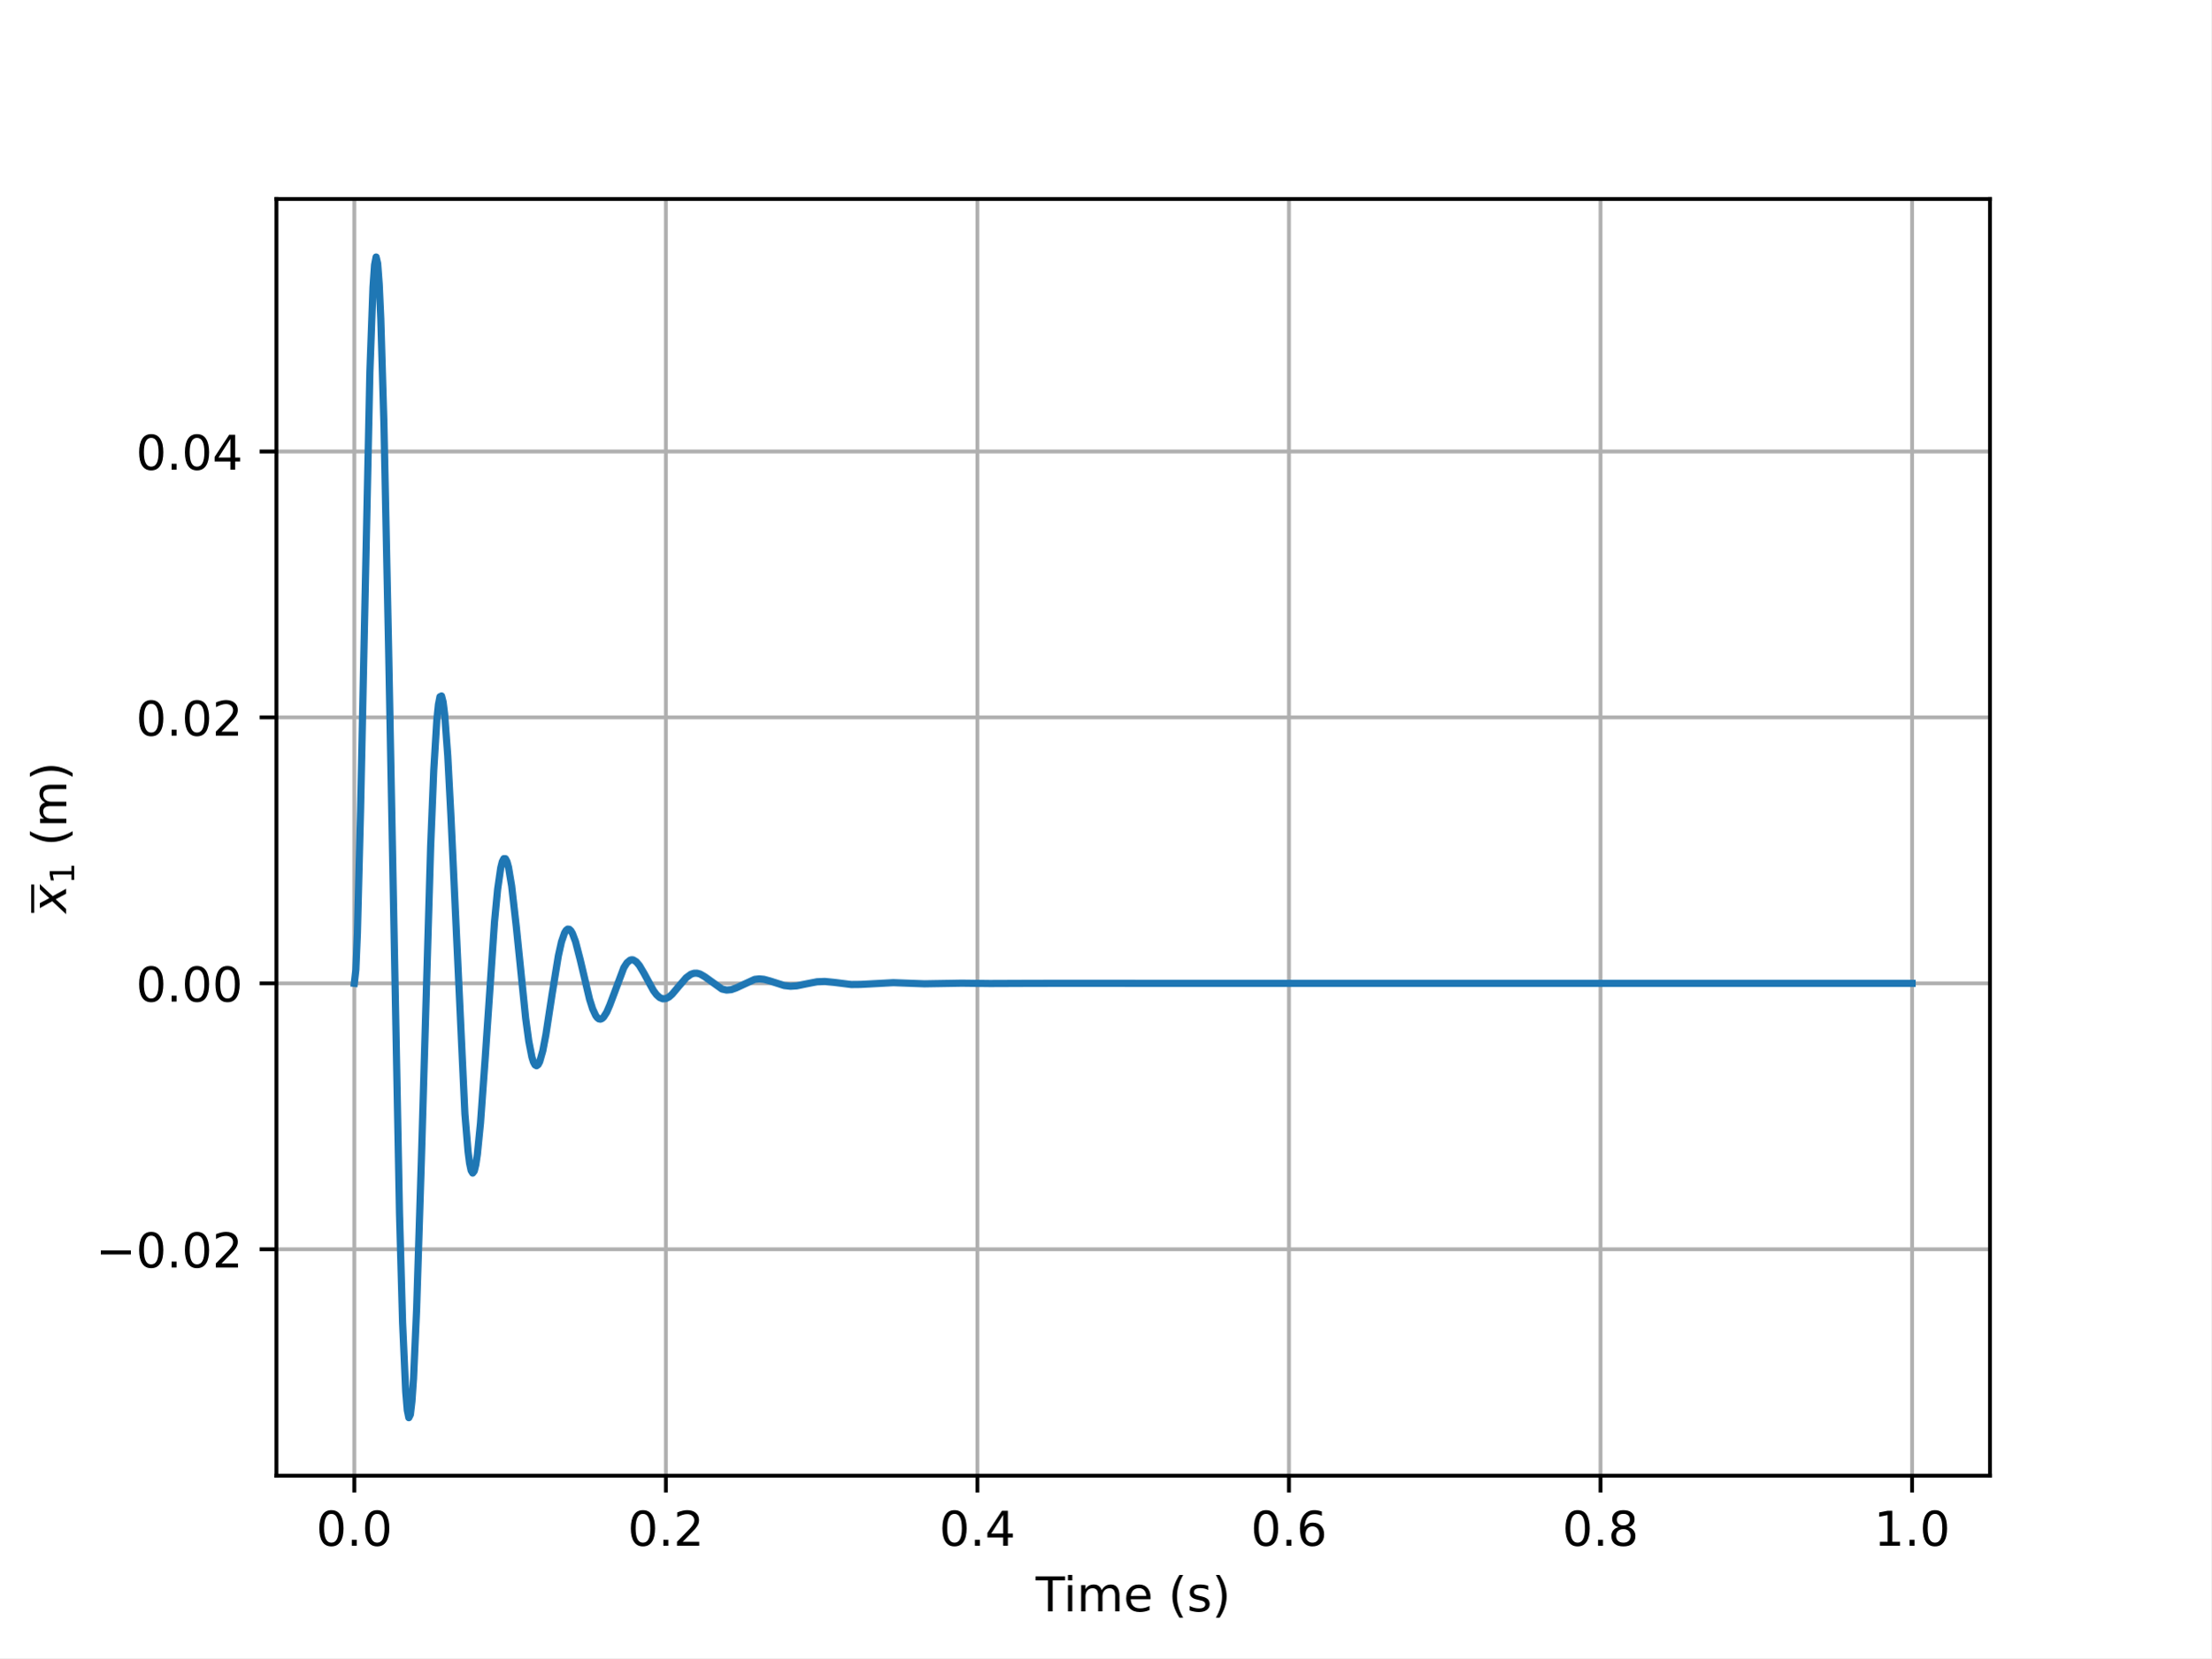
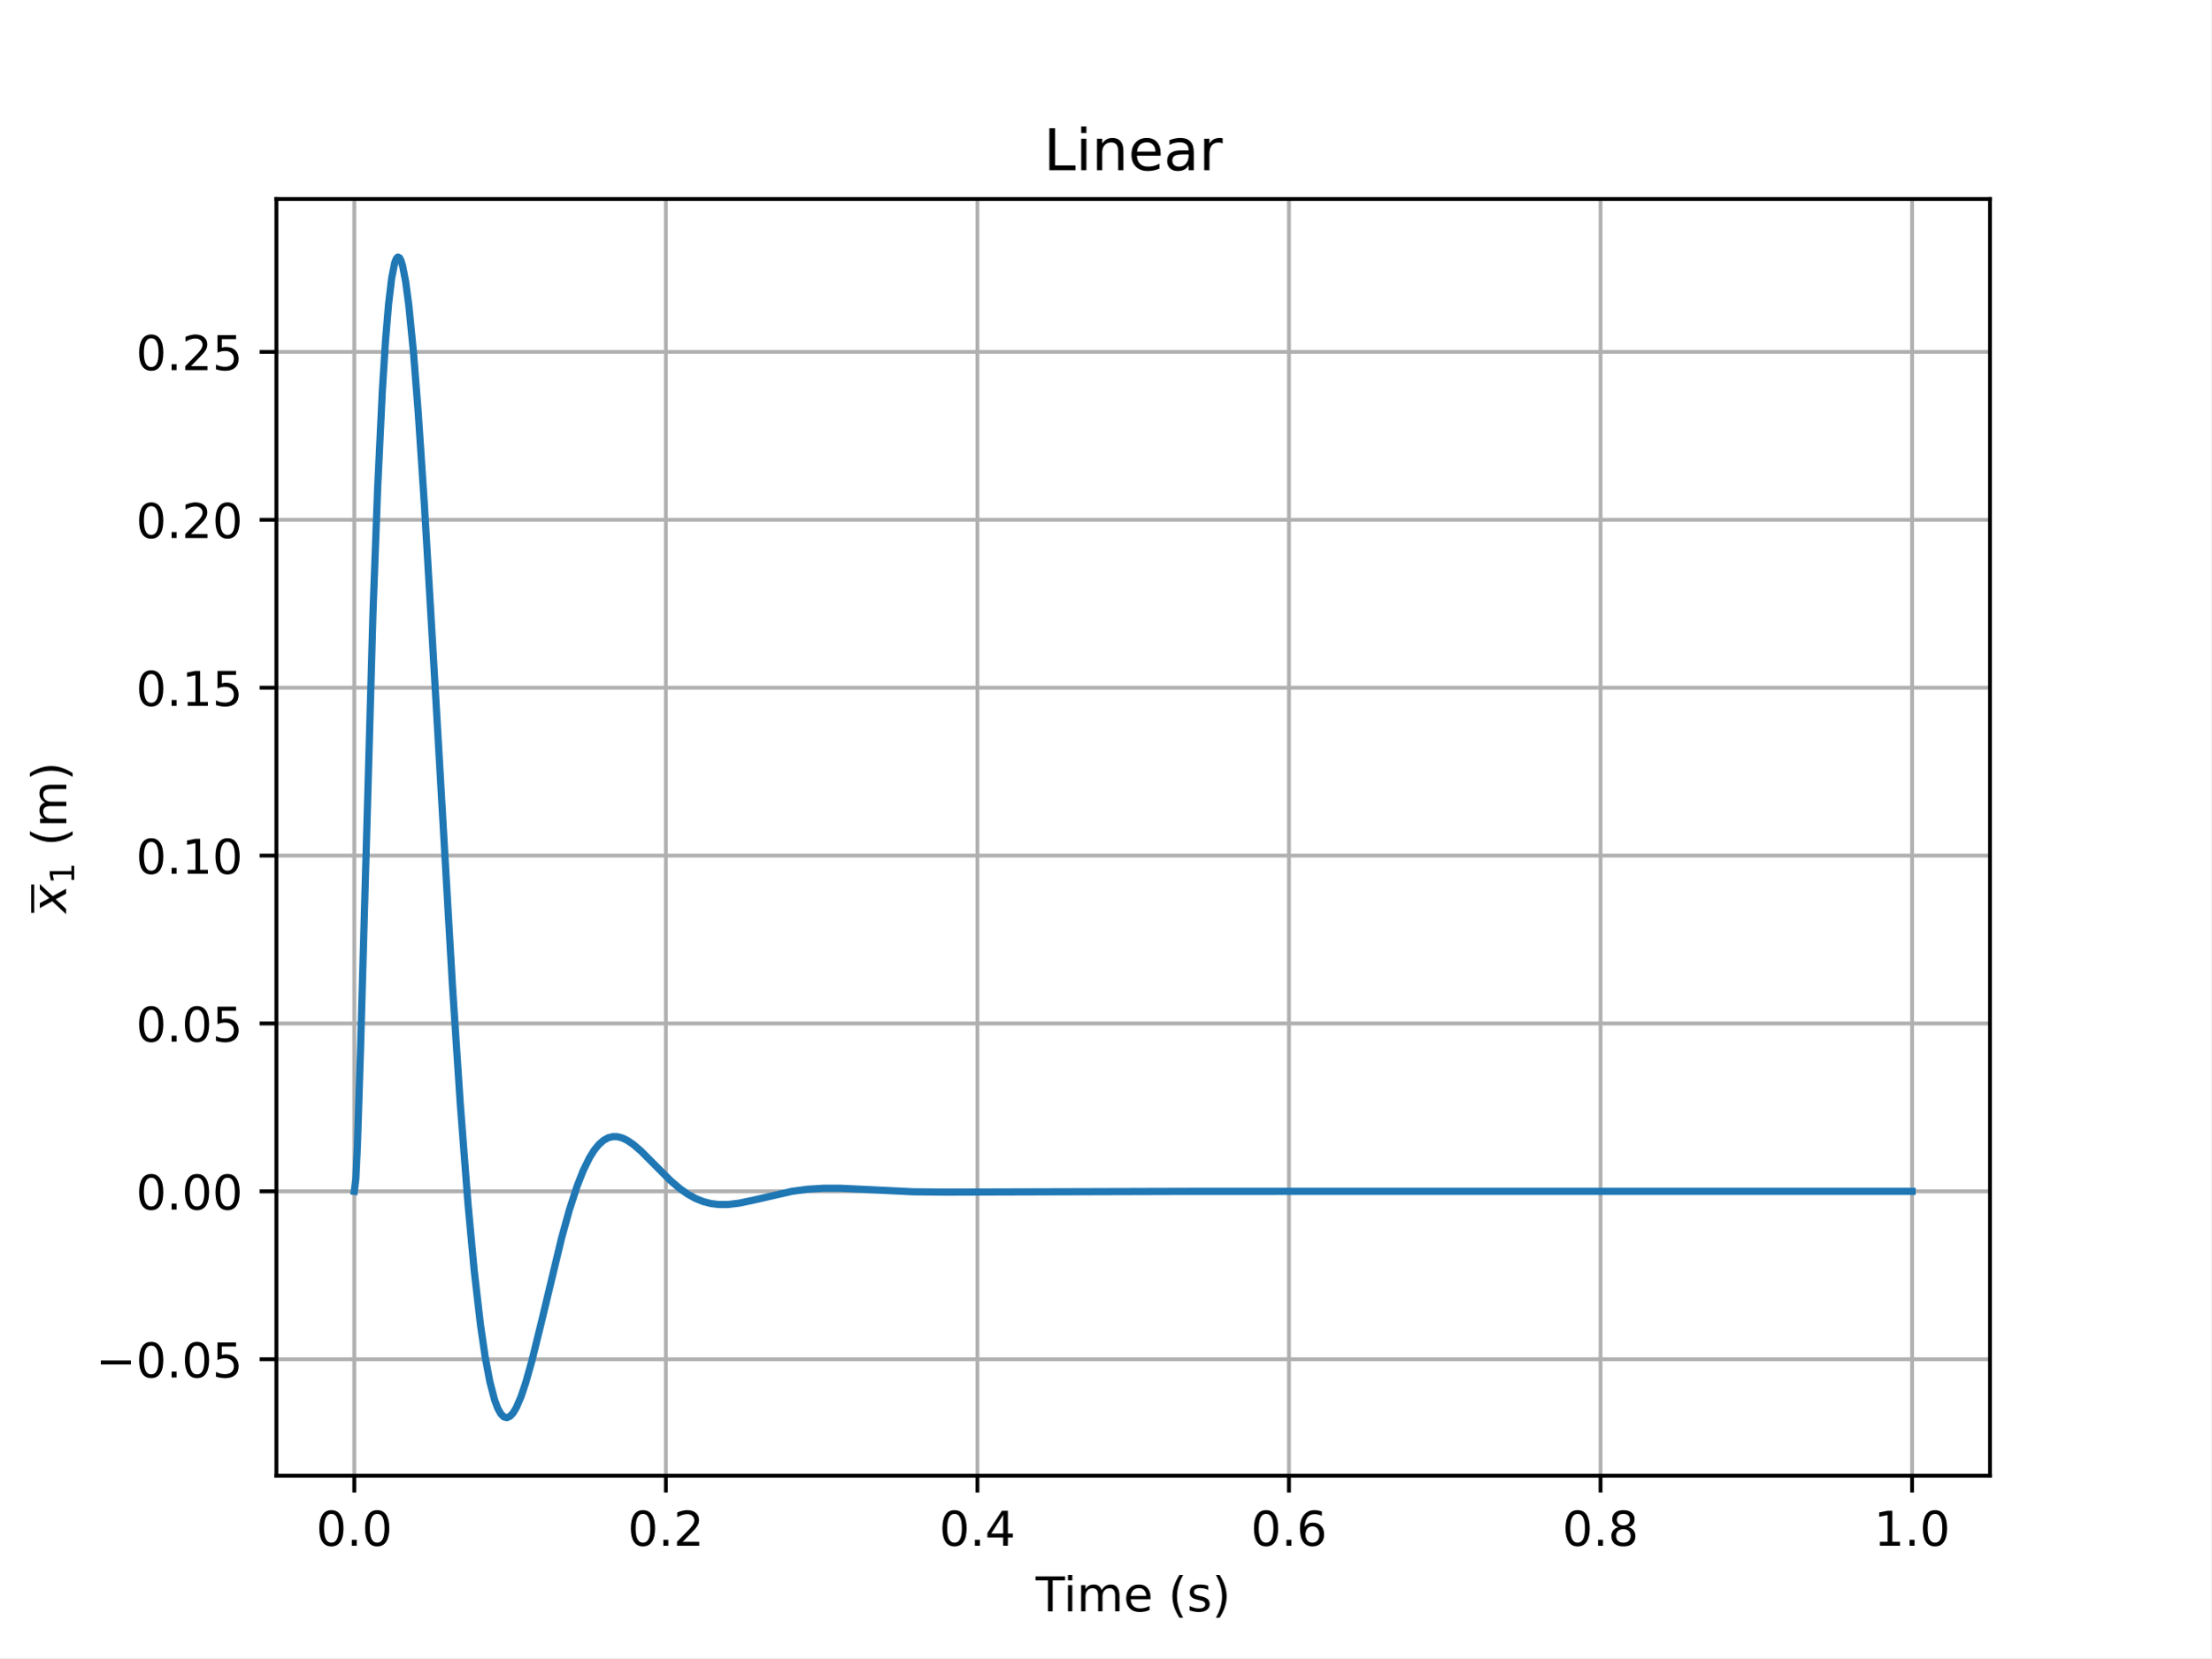
<svg xmlns="http://www.w3.org/2000/svg" xmlns:xlink="http://www.w3.org/1999/xlink" height="345.6pt" version="1.1" viewBox="0 0 460.8 345.6" width="460.8pt">
  <defs>
    <style type="text/css">*{stroke-linecap:butt;stroke-linejoin:round;}</style>
  </defs>
  <g id="figure_1">
    <g id="patch_1">
      <path d="M 0 345.6  L 460.8 345.6  L 460.8 0  L 0 0  z " style="fill:#ffffff;" />
    </g>
    <g id="axes_1">
      <g id="patch_2">
        <path d="M 57.6 307.584  L 414.72 307.584  L 414.72 41.472  L 57.6 41.472  z " style="fill:#ffffff;" />
      </g>
      <g id="matplotlib.axis_1">
        <g id="xtick_1">
          <g id="line2d_1">
-             <path clip-path="url(#pa845c8c298)" d="M 73.833 307.584  L 73.833 41.472  " style="fill:none;stroke:#b0b0b0;stroke-linecap:square;stroke-width:0.8;" />
+             <path clip-path="url(#p25ffef7c93)" d="M 73.833 307.584  L 73.833 41.472  " style="fill:none;stroke:#b0b0b0;stroke-linecap:square;stroke-width:0.8;" />
          </g>
          <g id="line2d_2">
            <defs>
-               <path d="M 0 0  L 0 3.5  " id="m9d2a5c115a" style="stroke:#000000;stroke-width:0.8;" />
+               <path d="M 0 0  L 0 3.5  " id="mcb59f3614e" style="stroke:#000000;stroke-width:0.8;" />
            </defs>
            <g>
-               <use style="stroke:#000000;stroke-width:0.8;" x="73.833" xlink:href="#m9d2a5c115a" y="307.584" />
+               <use style="stroke:#000000;stroke-width:0.8;" x="73.833" xlink:href="#mcb59f3614e" y="307.584" />
            </g>
          </g>
          <g id="text_1">
            <g transform="translate(65.88116 322.1824)scale(0.1 -0.1)">
              <defs>
                <path d="M 31.781 66.406  Q 24.172 66.406 20.328 58.906  Q 16.5 51.422 16.5 36.375  Q 16.5 21.391 20.328 13.891  Q 24.172 6.391 31.781 6.391  Q 39.453 6.391 43.281 13.891  Q 47.125 21.391 47.125 36.375  Q 47.125 51.422 43.281 58.906  Q 39.453 66.406 31.781 66.406  z M 31.781 74.219  Q 44.047 74.219 50.516 64.516  Q 56.984 54.828 56.984 36.375  Q 56.984 17.969 50.516 8.266  Q 44.047 -1.422 31.781 -1.422  Q 19.531 -1.422 13.062 8.266  Q 6.594 17.969 6.594 36.375  Q 6.594 54.828 13.062 64.516  Q 19.531 74.219 31.781 74.219  z " id="DejaVuSans-48" />
                <path d="M 10.688 12.406  L 21 12.406  L 21 0  L 10.688 0  z " id="DejaVuSans-46" />
              </defs>
              <use xlink:href="#DejaVuSans-48" />
              <use x="63.623" xlink:href="#DejaVuSans-46" />
              <use x="95.41" xlink:href="#DejaVuSans-48" />
            </g>
          </g>
        </g>
        <g id="xtick_2">
          <g id="line2d_3">
-             <path clip-path="url(#pa845c8c298)" d="M 138.764 307.584  L 138.764 41.472  " style="fill:none;stroke:#b0b0b0;stroke-linecap:square;stroke-width:0.8;" />
+             <path clip-path="url(#p25ffef7c93)" d="M 138.764 307.584  L 138.764 41.472  " style="fill:none;stroke:#b0b0b0;stroke-linecap:square;stroke-width:0.8;" />
          </g>
          <g id="line2d_4">
            <g>
-               <use style="stroke:#000000;stroke-width:0.8;" x="138.764" xlink:href="#m9d2a5c115a" y="307.584" />
+               <use style="stroke:#000000;stroke-width:0.8;" x="138.764" xlink:href="#mcb59f3614e" y="307.584" />
            </g>
          </g>
          <g id="text_2">
            <g transform="translate(130.8121 322.1824)scale(0.1 -0.1)">
              <defs>
                <path d="M 19.188 8.297  L 53.609 8.297  L 53.609 0  L 7.328 0  L 7.328 8.297  Q 12.938 14.109 22.625 23.891  Q 32.328 33.688 34.812 36.531  Q 39.547 41.844 41.422 45.531  Q 43.312 49.219 43.312 52.781  Q 43.312 58.594 39.234 62.25  Q 35.156 65.922 28.609 65.922  Q 23.969 65.922 18.812 64.312  Q 13.672 62.703 7.812 59.422  L 7.812 69.391  Q 13.766 71.781 18.938 73  Q 24.125 74.219 28.422 74.219  Q 39.75 74.219 46.484 68.547  Q 53.219 62.891 53.219 53.422  Q 53.219 48.922 51.531 44.891  Q 49.859 40.875 45.406 35.406  Q 44.188 33.984 37.641 27.219  Q 31.109 20.453 19.188 8.297  z " id="DejaVuSans-50" />
              </defs>
              <use xlink:href="#DejaVuSans-48" />
              <use x="63.623" xlink:href="#DejaVuSans-46" />
              <use x="95.41" xlink:href="#DejaVuSans-50" />
            </g>
          </g>
        </g>
        <g id="xtick_3">
          <g id="line2d_5">
-             <path clip-path="url(#pa845c8c298)" d="M 203.695 307.584  L 203.695 41.472  " style="fill:none;stroke:#b0b0b0;stroke-linecap:square;stroke-width:0.8;" />
+             <path clip-path="url(#p25ffef7c93)" d="M 203.695 307.584  L 203.695 41.472  " style="fill:none;stroke:#b0b0b0;stroke-linecap:square;stroke-width:0.8;" />
          </g>
          <g id="line2d_6">
            <g>
-               <use style="stroke:#000000;stroke-width:0.8;" x="203.695" xlink:href="#m9d2a5c115a" y="307.584" />
+               <use style="stroke:#000000;stroke-width:0.8;" x="203.695" xlink:href="#mcb59f3614e" y="307.584" />
            </g>
          </g>
          <g id="text_3">
            <g transform="translate(195.743 322.1824)scale(0.1 -0.1)">
              <defs>
                <path d="M 37.797 64.312  L 12.891 25.391  L 37.797 25.391  z M 35.203 72.906  L 47.609 72.906  L 47.609 25.391  L 58.016 25.391  L 58.016 17.188  L 47.609 17.188  L 47.609 0  L 37.797 0  L 37.797 17.188  L 4.891 17.188  L 4.891 26.703  z " id="DejaVuSans-52" />
              </defs>
              <use xlink:href="#DejaVuSans-48" />
              <use x="63.623" xlink:href="#DejaVuSans-46" />
              <use x="95.41" xlink:href="#DejaVuSans-52" />
            </g>
          </g>
        </g>
        <g id="xtick_4">
          <g id="line2d_7">
-             <path clip-path="url(#pa845c8c298)" d="M 268.625 307.584  L 268.625 41.472  " style="fill:none;stroke:#b0b0b0;stroke-linecap:square;stroke-width:0.8;" />
+             <path clip-path="url(#p25ffef7c93)" d="M 268.625 307.584  L 268.625 41.472  " style="fill:none;stroke:#b0b0b0;stroke-linecap:square;stroke-width:0.8;" />
          </g>
          <g id="line2d_8">
            <g>
-               <use style="stroke:#000000;stroke-width:0.8;" x="268.625" xlink:href="#m9d2a5c115a" y="307.584" />
+               <use style="stroke:#000000;stroke-width:0.8;" x="268.625" xlink:href="#mcb59f3614e" y="307.584" />
            </g>
          </g>
          <g id="text_4">
            <g transform="translate(260.6739 322.1824)scale(0.1 -0.1)">
              <defs>
                <path d="M 33.016 40.375  Q 26.375 40.375 22.484 35.828  Q 18.609 31.297 18.609 23.391  Q 18.609 15.531 22.484 10.953  Q 26.375 6.391 33.016 6.391  Q 39.656 6.391 43.531 10.953  Q 47.406 15.531 47.406 23.391  Q 47.406 31.297 43.531 35.828  Q 39.656 40.375 33.016 40.375  z M 52.594 71.297  L 52.594 62.312  Q 48.875 64.062 45.094 64.984  Q 41.312 65.922 37.594 65.922  Q 27.828 65.922 22.672 59.328  Q 17.531 52.734 16.797 39.406  Q 19.672 43.656 24.016 45.922  Q 28.375 48.188 33.594 48.188  Q 44.578 48.188 50.953 41.516  Q 57.328 34.859 57.328 23.391  Q 57.328 12.156 50.688 5.359  Q 44.047 -1.422 33.016 -1.422  Q 20.359 -1.422 13.672 8.266  Q 6.984 17.969 6.984 36.375  Q 6.984 53.656 15.188 63.938  Q 23.391 74.219 37.203 74.219  Q 40.922 74.219 44.703 73.484  Q 48.484 72.75 52.594 71.297  z " id="DejaVuSans-54" />
              </defs>
              <use xlink:href="#DejaVuSans-48" />
              <use x="63.623" xlink:href="#DejaVuSans-46" />
              <use x="95.41" xlink:href="#DejaVuSans-54" />
            </g>
          </g>
        </g>
        <g id="xtick_5">
          <g id="line2d_9">
-             <path clip-path="url(#pa845c8c298)" d="M 333.556 307.584  L 333.556 41.472  " style="fill:none;stroke:#b0b0b0;stroke-linecap:square;stroke-width:0.8;" />
+             <path clip-path="url(#p25ffef7c93)" d="M 333.556 307.584  L 333.556 41.472  " style="fill:none;stroke:#b0b0b0;stroke-linecap:square;stroke-width:0.8;" />
          </g>
          <g id="line2d_10">
            <g>
-               <use style="stroke:#000000;stroke-width:0.8;" x="333.556" xlink:href="#m9d2a5c115a" y="307.584" />
+               <use style="stroke:#000000;stroke-width:0.8;" x="333.556" xlink:href="#mcb59f3614e" y="307.584" />
            </g>
          </g>
          <g id="text_5">
            <g transform="translate(325.6048 322.1824)scale(0.1 -0.1)">
              <defs>
                <path d="M 31.781 34.625  Q 24.75 34.625 20.719 30.859  Q 16.703 27.094 16.703 20.516  Q 16.703 13.922 20.719 10.156  Q 24.75 6.391 31.781 6.391  Q 38.812 6.391 42.859 10.172  Q 46.922 13.969 46.922 20.516  Q 46.922 27.094 42.891 30.859  Q 38.875 34.625 31.781 34.625  z M 21.922 38.812  Q 15.578 40.375 12.031 44.719  Q 8.5 49.078 8.5 55.328  Q 8.5 64.062 14.719 69.141  Q 20.953 74.219 31.781 74.219  Q 42.672 74.219 48.875 69.141  Q 55.078 64.062 55.078 55.328  Q 55.078 49.078 51.531 44.719  Q 48 40.375 41.703 38.812  Q 48.828 37.156 52.797 32.312  Q 56.781 27.484 56.781 20.516  Q 56.781 9.906 50.312 4.234  Q 43.844 -1.422 31.781 -1.422  Q 19.734 -1.422 13.25 4.234  Q 6.781 9.906 6.781 20.516  Q 6.781 27.484 10.781 32.312  Q 14.797 37.156 21.922 38.812  z M 18.312 54.391  Q 18.312 48.734 21.844 45.562  Q 25.391 42.391 31.781 42.391  Q 38.141 42.391 41.719 45.562  Q 45.312 48.734 45.312 54.391  Q 45.312 60.062 41.719 63.234  Q 38.141 66.406 31.781 66.406  Q 25.391 66.406 21.844 63.234  Q 18.312 60.062 18.312 54.391  z " id="DejaVuSans-56" />
              </defs>
              <use xlink:href="#DejaVuSans-48" />
              <use x="63.623" xlink:href="#DejaVuSans-46" />
              <use x="95.41" xlink:href="#DejaVuSans-56" />
            </g>
          </g>
        </g>
        <g id="xtick_6">
          <g id="line2d_11">
-             <path clip-path="url(#pa845c8c298)" d="M 398.487 307.584  L 398.487 41.472  " style="fill:none;stroke:#b0b0b0;stroke-linecap:square;stroke-width:0.8;" />
+             <path clip-path="url(#p25ffef7c93)" d="M 398.487 307.584  L 398.487 41.472  " style="fill:none;stroke:#b0b0b0;stroke-linecap:square;stroke-width:0.8;" />
          </g>
          <g id="line2d_12">
            <g>
-               <use style="stroke:#000000;stroke-width:0.8;" x="398.487" xlink:href="#m9d2a5c115a" y="307.584" />
+               <use style="stroke:#000000;stroke-width:0.8;" x="398.487" xlink:href="#mcb59f3614e" y="307.584" />
            </g>
          </g>
          <g id="text_6">
            <g transform="translate(390.5357 322.1824)scale(0.1 -0.1)">
              <defs>
                <path d="M 12.406 8.297  L 28.516 8.297  L 28.516 63.922  L 10.984 60.406  L 10.984 69.391  L 28.422 72.906  L 38.281 72.906  L 38.281 8.297  L 54.391 8.297  L 54.391 0  L 12.406 0  z " id="DejaVuSans-49" />
              </defs>
              <use xlink:href="#DejaVuSans-49" />
              <use x="63.623" xlink:href="#DejaVuSans-46" />
              <use x="95.41" xlink:href="#DejaVuSans-48" />
            </g>
          </g>
        </g>
        <g id="text_7">
          <g transform="translate(215.8311 335.8606)scale(0.1 -0.1)">
            <defs>
              <path d="M -0.297 72.906  L 61.375 72.906  L 61.375 64.594  L 35.5 64.594  L 35.5 0  L 25.594 0  L 25.594 64.594  L -0.297 64.594  z " id="DejaVuSans-84" />
              <path d="M 9.422 54.688  L 18.406 54.688  L 18.406 0  L 9.422 0  z M 9.422 75.984  L 18.406 75.984  L 18.406 64.594  L 9.422 64.594  z " id="DejaVuSans-105" />
              <path d="M 52 44.188  Q 55.375 50.25 60.062 53.125  Q 64.75 56 71.094 56  Q 79.641 56 84.281 50.016  Q 88.922 44.047 88.922 33.016  L 88.922 0  L 79.891 0  L 79.891 32.719  Q 79.891 40.578 77.094 44.375  Q 74.312 48.188 68.609 48.188  Q 61.625 48.188 57.562 43.547  Q 53.516 38.922 53.516 30.906  L 53.516 0  L 44.484 0  L 44.484 32.719  Q 44.484 40.625 41.703 44.406  Q 38.922 48.188 33.109 48.188  Q 26.219 48.188 22.156 43.531  Q 18.109 38.875 18.109 30.906  L 18.109 0  L 9.078 0  L 9.078 54.688  L 18.109 54.688  L 18.109 46.188  Q 21.188 51.219 25.484 53.609  Q 29.781 56 35.688 56  Q 41.656 56 45.828 52.969  Q 50 49.953 52 44.188  z " id="DejaVuSans-109" />
              <path d="M 56.203 29.594  L 56.203 25.203  L 14.891 25.203  Q 15.484 15.922 20.484 11.062  Q 25.484 6.203 34.422 6.203  Q 39.594 6.203 44.453 7.469  Q 49.312 8.734 54.109 11.281  L 54.109 2.781  Q 49.266 0.734 44.188 -0.344  Q 39.109 -1.422 33.891 -1.422  Q 20.797 -1.422 13.156 6.188  Q 5.516 13.812 5.516 26.812  Q 5.516 40.234 12.766 48.109  Q 20.016 56 32.328 56  Q 43.359 56 49.781 48.891  Q 56.203 41.797 56.203 29.594  z M 47.219 32.234  Q 47.125 39.594 43.094 43.984  Q 39.062 48.391 32.422 48.391  Q 24.906 48.391 20.391 44.141  Q 15.875 39.891 15.188 32.172  z " id="DejaVuSans-101" />
              <path id="DejaVuSans-32" />
              <path d="M 31 75.875  Q 24.469 64.656 21.281 53.656  Q 18.109 42.672 18.109 31.391  Q 18.109 20.125 21.312 9.062  Q 24.516 -2 31 -13.188  L 23.188 -13.188  Q 15.875 -1.703 12.234 9.375  Q 8.594 20.453 8.594 31.391  Q 8.594 42.281 12.203 53.312  Q 15.828 64.359 23.188 75.875  z " id="DejaVuSans-40" />
              <path d="M 44.281 53.078  L 44.281 44.578  Q 40.484 46.531 36.375 47.5  Q 32.281 48.484 27.875 48.484  Q 21.188 48.484 17.844 46.438  Q 14.5 44.391 14.5 40.281  Q 14.5 37.156 16.891 35.375  Q 19.281 33.594 26.516 31.984  L 29.594 31.297  Q 39.156 29.25 43.188 25.516  Q 47.219 21.781 47.219 15.094  Q 47.219 7.469 41.188 3.016  Q 35.156 -1.422 24.609 -1.422  Q 20.219 -1.422 15.453 -0.562  Q 10.688 0.297 5.422 2  L 5.422 11.281  Q 10.406 8.688 15.234 7.391  Q 20.062 6.109 24.812 6.109  Q 31.156 6.109 34.562 8.281  Q 37.984 10.453 37.984 14.406  Q 37.984 18.062 35.516 20.016  Q 33.062 21.969 24.703 23.781  L 21.578 24.516  Q 13.234 26.266 9.516 29.906  Q 5.812 33.547 5.812 39.891  Q 5.812 47.609 11.281 51.797  Q 16.75 56 26.812 56  Q 31.781 56 36.172 55.266  Q 40.578 54.547 44.281 53.078  z " id="DejaVuSans-115" />
              <path d="M 8.016 75.875  L 15.828 75.875  Q 23.141 64.359 26.781 53.312  Q 30.422 42.281 30.422 31.391  Q 30.422 20.453 26.781 9.375  Q 23.141 -1.703 15.828 -13.188  L 8.016 -13.188  Q 14.5 -2 17.703 9.062  Q 20.906 20.125 20.906 31.391  Q 20.906 42.672 17.703 53.656  Q 14.5 64.656 8.016 75.875  z " id="DejaVuSans-41" />
            </defs>
            <use xlink:href="#DejaVuSans-84" />
            <use x="57.959" xlink:href="#DejaVuSans-105" />
            <use x="85.742" xlink:href="#DejaVuSans-109" />
            <use x="183.154" xlink:href="#DejaVuSans-101" />
            <use x="244.678" xlink:href="#DejaVuSans-32" />
            <use x="276.465" xlink:href="#DejaVuSans-40" />
            <use x="315.479" xlink:href="#DejaVuSans-115" />
            <use x="367.578" xlink:href="#DejaVuSans-41" />
          </g>
        </g>
      </g>
      <g id="matplotlib.axis_2">
        <g id="ytick_1">
          <g id="line2d_13">
-             <path clip-path="url(#pa845c8c298)" d="M 57.6 260.39  L 414.72 260.39  " style="fill:none;stroke:#b0b0b0;stroke-linecap:square;stroke-width:0.8;" />
+             <path clip-path="url(#p25ffef7c93)" d="M 57.6 283.311  L 414.72 283.311  " style="fill:none;stroke:#b0b0b0;stroke-linecap:square;stroke-width:0.8;" />
          </g>
          <g id="line2d_14">
            <defs>
-               <path d="M 0 0  L -3.5 0  " id="mb125f8e285" style="stroke:#000000;stroke-width:0.8;" />
+               <path d="M 0 0  L -3.5 0  " id="mc0976d8349" style="stroke:#000000;stroke-width:0.8;" />
            </defs>
            <g>
-               <use style="stroke:#000000;stroke-width:0.8;" x="57.6" xlink:href="#mb125f8e285" y="260.39" />
+               <use style="stroke:#000000;stroke-width:0.8;" x="57.6" xlink:href="#mc0976d8349" y="283.311" />
            </g>
          </g>
          <g id="text_8">
-             <g transform="translate(19.95469 264.1889)scale(0.1 -0.1)">
+             <g transform="translate(19.95469 287.1102)scale(0.1 -0.1)">
              <defs>
                <path d="M 10.594 35.5  L 73.188 35.5  L 73.188 27.203  L 10.594 27.203  z " id="DejaVuSans-8722" />
+                 <path d="M 10.797 72.906  L 49.516 72.906  L 49.516 64.594  L 19.828 64.594  L 19.828 46.734  Q 21.969 47.469 24.109 47.828  Q 26.266 48.188 28.422 48.188  Q 40.625 48.188 47.75 41.5  Q 54.891 34.812 54.891 23.391  Q 54.891 11.625 47.562 5.094  Q 40.234 -1.422 26.906 -1.422  Q 22.312 -1.422 17.547 -0.641  Q 12.797 0.141 7.719 1.703  L 7.719 11.625  Q 12.109 9.234 16.797 8.062  Q 21.484 6.891 26.703 6.891  Q 35.156 6.891 40.078 11.328  Q 45.016 15.766 45.016 23.391  Q 45.016 31 40.078 35.438  Q 35.156 39.891 26.703 39.891  Q 22.75 39.891 18.812 39.016  Q 14.891 38.141 10.797 36.281  z " id="DejaVuSans-53" />
              </defs>
              <use xlink:href="#DejaVuSans-8722" />
              <use x="83.789" xlink:href="#DejaVuSans-48" />
              <use x="147.412" xlink:href="#DejaVuSans-46" />
              <use x="179.199" xlink:href="#DejaVuSans-48" />
-               <use x="242.822" xlink:href="#DejaVuSans-50" />
+               <use x="242.822" xlink:href="#DejaVuSans-53" />
            </g>
          </g>
        </g>
        <g id="ytick_2">
          <g id="line2d_15">
-             <path clip-path="url(#pa845c8c298)" d="M 57.6 204.96  L 414.72 204.96  " style="fill:none;stroke:#b0b0b0;stroke-linecap:square;stroke-width:0.8;" />
+             <path clip-path="url(#p25ffef7c93)" d="M 57.6 248.316  L 414.72 248.316  " style="fill:none;stroke:#b0b0b0;stroke-linecap:square;stroke-width:0.8;" />
          </g>
          <g id="line2d_16">
            <g>
-               <use style="stroke:#000000;stroke-width:0.8;" x="57.6" xlink:href="#mb125f8e285" y="204.96" />
+               <use style="stroke:#000000;stroke-width:0.8;" x="57.6" xlink:href="#mc0976d8349" y="248.316" />
            </g>
          </g>
          <g id="text_9">
-             <g transform="translate(28.33438 208.7596)scale(0.1 -0.1)">
+             <g transform="translate(28.33438 252.1151)scale(0.1 -0.1)">
              <use xlink:href="#DejaVuSans-48" />
              <use x="63.623" xlink:href="#DejaVuSans-46" />
              <use x="95.41" xlink:href="#DejaVuSans-48" />
              <use x="159.033" xlink:href="#DejaVuSans-48" />
            </g>
          </g>
        </g>
        <g id="ytick_3">
          <g id="line2d_17">
-             <path clip-path="url(#pa845c8c298)" d="M 57.6 149.531  L 414.72 149.531  " style="fill:none;stroke:#b0b0b0;stroke-linecap:square;stroke-width:0.8;" />
+             <path clip-path="url(#p25ffef7c93)" d="M 57.6 213.321  L 414.72 213.321  " style="fill:none;stroke:#b0b0b0;stroke-linecap:square;stroke-width:0.8;" />
          </g>
          <g id="line2d_18">
            <g>
-               <use style="stroke:#000000;stroke-width:0.8;" x="57.6" xlink:href="#mb125f8e285" y="149.531" />
+               <use style="stroke:#000000;stroke-width:0.8;" x="57.6" xlink:href="#mc0976d8349" y="213.321" />
            </g>
          </g>
          <g id="text_10">
-             <g transform="translate(28.33438 153.3304)scale(0.1 -0.1)">
+             <g transform="translate(28.33438 217.12)scale(0.1 -0.1)">
              <use xlink:href="#DejaVuSans-48" />
              <use x="63.623" xlink:href="#DejaVuSans-46" />
              <use x="95.41" xlink:href="#DejaVuSans-48" />
-               <use x="159.033" xlink:href="#DejaVuSans-50" />
+               <use x="159.033" xlink:href="#DejaVuSans-53" />
            </g>
          </g>
        </g>
        <g id="ytick_4">
          <g id="line2d_19">
-             <path clip-path="url(#pa845c8c298)" d="M 57.6 94.102  L 414.72 94.102  " style="fill:none;stroke:#b0b0b0;stroke-linecap:square;stroke-width:0.8;" />
+             <path clip-path="url(#p25ffef7c93)" d="M 57.6 178.326  L 414.72 178.326  " style="fill:none;stroke:#b0b0b0;stroke-linecap:square;stroke-width:0.8;" />
          </g>
          <g id="line2d_20">
            <g>
-               <use style="stroke:#000000;stroke-width:0.8;" x="57.6" xlink:href="#mb125f8e285" y="94.102" />
+               <use style="stroke:#000000;stroke-width:0.8;" x="57.6" xlink:href="#mc0976d8349" y="178.326" />
            </g>
          </g>
          <g id="text_11">
-             <g transform="translate(28.33438 97.90113)scale(0.1 -0.1)">
-               <use xlink:href="#DejaVuSans-48" />
-               <use x="63.623" xlink:href="#DejaVuSans-46" />
-               <use x="95.41" xlink:href="#DejaVuSans-48" />
-               <use x="159.033" xlink:href="#DejaVuSans-52" />
-             </g>
-           </g>
-         </g>
-         <g id="text_12">
+             <g transform="translate(28.33438 182.1249)scale(0.1 -0.1)">
+               <use xlink:href="#DejaVuSans-48" />
+               <use x="63.623" xlink:href="#DejaVuSans-46" />
+               <use x="95.41" xlink:href="#DejaVuSans-49" />
+               <use x="159.033" xlink:href="#DejaVuSans-48" />
+             </g>
+           </g>
+         </g>
+         <g id="ytick_5">
+           <g id="line2d_21">
+             <path clip-path="url(#p25ffef7c93)" d="M 57.6 143.331  L 414.72 143.331  " style="fill:none;stroke:#b0b0b0;stroke-linecap:square;stroke-width:0.8;" />
+           </g>
+           <g id="line2d_22">
+             <g>
+               <use style="stroke:#000000;stroke-width:0.8;" x="57.6" xlink:href="#mc0976d8349" y="143.331" />
+             </g>
+           </g>
+           <g id="text_12">
+             <g transform="translate(28.33438 147.1298)scale(0.1 -0.1)">
+               <use xlink:href="#DejaVuSans-48" />
+               <use x="63.623" xlink:href="#DejaVuSans-46" />
+               <use x="95.41" xlink:href="#DejaVuSans-49" />
+               <use x="159.033" xlink:href="#DejaVuSans-53" />
+             </g>
+           </g>
+         </g>
+         <g id="ytick_6">
+           <g id="line2d_23">
+             <path clip-path="url(#p25ffef7c93)" d="M 57.6 108.335  L 414.72 108.335  " style="fill:none;stroke:#b0b0b0;stroke-linecap:square;stroke-width:0.8;" />
+           </g>
+           <g id="line2d_24">
+             <g>
+               <use style="stroke:#000000;stroke-width:0.8;" x="57.6" xlink:href="#mc0976d8349" y="108.335" />
+             </g>
+           </g>
+           <g id="text_13">
+             <g transform="translate(28.33438 112.1346)scale(0.1 -0.1)">
+               <use xlink:href="#DejaVuSans-48" />
+               <use x="63.623" xlink:href="#DejaVuSans-46" />
+               <use x="95.41" xlink:href="#DejaVuSans-50" />
+               <use x="159.033" xlink:href="#DejaVuSans-48" />
+             </g>
+           </g>
+         </g>
+         <g id="ytick_7">
+           <g id="line2d_25">
+             <path clip-path="url(#p25ffef7c93)" d="M 57.6 73.34  L 414.72 73.34  " style="fill:none;stroke:#b0b0b0;stroke-linecap:square;stroke-width:0.8;" />
+           </g>
+           <g id="line2d_26">
+             <g>
+               <use style="stroke:#000000;stroke-width:0.8;" x="57.6" xlink:href="#mc0976d8349" y="73.34" />
+             </g>
+           </g>
+           <g id="text_14">
+             <g transform="translate(28.33438 77.13953)scale(0.1 -0.1)">
+               <use xlink:href="#DejaVuSans-48" />
+               <use x="63.623" xlink:href="#DejaVuSans-46" />
+               <use x="95.41" xlink:href="#DejaVuSans-50" />
+               <use x="159.033" xlink:href="#DejaVuSans-53" />
+             </g>
+           </g>
+         </g>
+         <g id="text_15">
          <g transform="translate(13.875 190.278)rotate(-90)scale(0.1 -0.1)">
            <defs>
              <path d="M 60.016 54.688  L 34.906 27.875  L 50.297 0  L 39.984 0  L 28.422 21.688  L 8.297 0  L -2.594 0  L 24.312 28.812  L 10.016 54.688  L 20.312 54.688  L 30.812 34.906  L 49.125 54.688  z " id="DejaVuSans-Oblique-120" />
            </defs>
            <use transform="translate(0 1.0625)" xlink:href="#DejaVuSans-Oblique-120" />
            <use transform="translate(60.13672 -15.84375)scale(0.7)" xlink:href="#DejaVuSans-49" />
            <use transform="translate(107.4072 0.5625)" xlink:href="#DejaVuSans-32" />
            <use transform="translate(139.1943 0.5625)" xlink:href="#DejaVuSans-40" />
            <use transform="translate(178.208 0.5625)" xlink:href="#DejaVuSans-109" />
            <use transform="translate(275.6201 0.5625)" xlink:href="#DejaVuSans-41" />
            <path d="M 0 67.5  L 0 73.75  L 59.18 73.75  L 59.18 67.5  L 0 67.5  z " />
          </g>
        </g>
      </g>
-       <g id="line2d_21">
-         <path clip-path="url(#pa845c8c298)" d="M 73.833 204.96  L 74.157 202.136  L 74.482 194.452  L 75.131 168.957  L 77.079 77.497  L 77.729 59.846  L 78.053 55.212  L 78.378 53.568  L 78.703 54.939  L 79.027 59.264  L 79.352 66.401  L 80.001 88.192  L 80.975 134.811  L 83.248 252.83  L 83.897 275.672  L 84.546 290.098  L 84.871 293.927  L 85.196 295.488  L 85.52 294.839  L 85.845 292.086  L 86.17 287.381  L 86.819 272.911  L 87.793 242.28  L 89.741 176.47  L 90.39 160.559  L 91.039 149.955  L 91.364 146.841  L 91.689 145.216  L 92.013 145.059  L 92.338 146.316  L 92.663 148.9  L 93.312 157.573  L 93.961 169.906  L 96.883 232.165  L 97.533 239.979  L 97.857 242.467  L 98.182 243.973  L 98.506 244.503  L 98.831 244.082  L 99.156 242.758  L 99.48 240.599  L 100.13 234.125  L 101.104 220.654  L 103.052 192.145  L 103.701 185.35  L 104.35 180.884  L 104.675 179.604  L 105 178.972  L 105.324 178.976  L 105.649 179.591  L 105.974 180.777  L 106.623 184.651  L 107.597 193.19  L 109.545 212.24  L 110.194 217.02  L 110.843 220.322  L 111.168 221.353  L 111.493 221.958  L 111.817 222.139  L 112.142 221.909  L 112.467 221.29  L 113.116 219.012  L 113.765 215.626  L 115.064 207.149  L 116.362 199.196  L 117.012 196.299  L 117.661 194.421  L 117.986 193.898  L 118.31 193.656  L 118.635 193.69  L 118.96 193.986  L 119.284 194.529  L 119.934 196.259  L 120.908 200.009  L 122.856 208.259  L 123.505 210.302  L 124.154 211.696  L 124.479 212.122  L 124.803 212.363  L 125.128 212.421  L 125.453 212.301  L 125.777 212.013  L 126.427 210.991  L 127.076 209.497  L 129.998 201.703  L 130.647 200.684  L 131.297 200.136  L 131.621 200.045  L 131.946 200.073  L 132.595 200.463  L 133.245 201.234  L 134.218 202.88  L 136.166 206.452  L 136.816 207.325  L 137.465 207.912  L 138.114 208.184  L 138.764 208.138  L 139.413 207.806  L 140.062 207.239  L 141.361 205.691  L 142.984 203.8  L 143.958 203.083  L 144.607 202.857  L 145.257 202.842  L 145.906 203.022  L 146.88 203.585  L 150.451 206.146  L 151.425 206.363  L 152.399 206.275  L 153.373 205.933  L 157.269 204.136  L 158.243 204.032  L 159.217 204.125  L 160.515 204.481  L 163.437 205.422  L 164.736 205.571  L 166.035 205.487  L 167.983 205.08  L 170.255 204.633  L 171.878 204.563  L 173.826 204.758  L 177.398 205.208  L 179.345 205.187  L 186.163 204.819  L 192.656 205.058  L 200.448 204.924  L 206.292 204.998  L 215.057 204.962  L 223.174 204.95  L 245.575 204.964  L 360.827 204.96  L 398.487 204.96  L 398.487 204.96  " style="fill:none;stroke:#1f77b4;stroke-linecap:square;stroke-width:1.5;" />
+       <g id="line2d_27">
+         <path clip-path="url(#p25ffef7c93)" d="M 73.833 248.316  L 74.157 245.622  L 74.482 238.852  L 75.131 218.603  L 77.729 127.633  L 78.703 101.608  L 79.677 81.43  L 80.326 71.177  L 80.975 63.384  L 81.624 57.94  L 82.274 54.715  L 82.598 53.891  L 82.923 53.568  L 83.248 53.726  L 83.572 54.347  L 83.897 55.409  L 84.546 58.78  L 85.196 63.674  L 86.17 73.51  L 87.144 85.845  L 88.442 105.243  L 90.39 138.211  L 94.286 205.423  L 95.909 229.955  L 97.533 250.978  L 98.831 264.911  L 100.13 276.147  L 101.104 282.8  L 102.078 287.97  L 103.052 291.72  L 103.701 293.474  L 104.35 294.664  L 105 295.323  L 105.649 295.488  L 106.298 295.195  L 106.947 294.482  L 107.597 293.39  L 108.571 291.128  L 109.545 288.237  L 110.843 283.631  L 112.791 275.716  L 117.012 258.113  L 118.635 252.243  L 120.258 247.239  L 121.557 243.94  L 122.856 241.296  L 123.83 239.742  L 124.803 238.545  L 125.777 237.688  L 126.751 237.152  L 127.725 236.909  L 128.699 236.931  L 129.673 237.187  L 130.647 237.645  L 131.946 238.513  L 133.569 239.903  L 136.166 242.509  L 139.738 246.085  L 141.686 247.745  L 143.309 248.889  L 144.932 249.791  L 146.555 250.444  L 148.179 250.86  L 149.802 251.058  L 151.75 251.05  L 154.022 250.778  L 156.944 250.166  L 165.061 248.31  L 168.307 247.873  L 171.554 247.67  L 175.125 247.67  L 180.319 247.915  L 190.384 248.411  L 197.201 248.475  L 247.848 248.322  L 384.852 248.316  L 398.487 248.316  L 398.487 248.316  " style="fill:none;stroke:#1f77b4;stroke-linecap:square;stroke-width:1.5;" />
      </g>
      <g id="patch_3">
        <path d="M 57.6 307.584  L 57.6 41.472  " style="fill:none;stroke:#000000;stroke-linecap:square;stroke-linejoin:miter;stroke-width:0.8;" />
      </g>
      <g id="patch_4">
        <path d="M 414.72 307.584  L 414.72 41.472  " style="fill:none;stroke:#000000;stroke-linecap:square;stroke-linejoin:miter;stroke-width:0.8;" />
      </g>
      <g id="patch_5">
        <path d="M 57.6 307.584  L 414.72 307.584  " style="fill:none;stroke:#000000;stroke-linecap:square;stroke-linejoin:miter;stroke-width:0.8;" />
      </g>
      <g id="patch_6">
        <path d="M 57.6 41.472  L 414.72 41.472  " style="fill:none;stroke:#000000;stroke-linecap:square;stroke-linejoin:miter;stroke-width:0.8;" />
+       </g>
+       <g id="text_16">
+         <g transform="translate(217.5122 35.472)scale(0.12 -0.12)">
+           <defs>
+             <path d="M 9.812 72.906  L 19.672 72.906  L 19.672 8.297  L 55.172 8.297  L 55.172 0  L 9.812 0  z " id="DejaVuSans-76" />
+             <path d="M 54.891 33.016  L 54.891 0  L 45.906 0  L 45.906 32.719  Q 45.906 40.484 42.875 44.328  Q 39.844 48.188 33.797 48.188  Q 26.516 48.188 22.312 43.547  Q 18.109 38.922 18.109 30.906  L 18.109 0  L 9.078 0  L 9.078 54.688  L 18.109 54.688  L 18.109 46.188  Q 21.344 51.125 25.703 53.562  Q 30.078 56 35.797 56  Q 45.219 56 50.047 50.172  Q 54.891 44.344 54.891 33.016  z " id="DejaVuSans-110" />
+             <path d="M 34.281 27.484  Q 23.391 27.484 19.188 25  Q 14.984 22.516 14.984 16.5  Q 14.984 11.719 18.141 8.906  Q 21.297 6.109 26.703 6.109  Q 34.188 6.109 38.703 11.406  Q 43.219 16.703 43.219 25.484  L 43.219 27.484  z M 52.203 31.203  L 52.203 0  L 43.219 0  L 43.219 8.297  Q 40.141 3.328 35.547 0.953  Q 30.953 -1.422 24.312 -1.422  Q 15.922 -1.422 10.953 3.297  Q 6 8.016 6 15.922  Q 6 25.141 12.172 29.828  Q 18.359 34.516 30.609 34.516  L 43.219 34.516  L 43.219 35.406  Q 43.219 41.609 39.141 45  Q 35.062 48.391 27.688 48.391  Q 23 48.391 18.547 47.266  Q 14.109 46.141 10.016 43.891  L 10.016 52.203  Q 14.938 54.109 19.578 55.047  Q 24.219 56 28.609 56  Q 40.484 56 46.344 49.844  Q 52.203 43.703 52.203 31.203  z " id="DejaVuSans-97" />
+             <path d="M 41.109 46.297  Q 39.594 47.172 37.812 47.578  Q 36.031 48 33.891 48  Q 26.266 48 22.188 43.047  Q 18.109 38.094 18.109 28.812  L 18.109 0  L 9.078 0  L 9.078 54.688  L 18.109 54.688  L 18.109 46.188  Q 20.953 51.172 25.484 53.578  Q 30.031 56 36.531 56  Q 37.453 56 38.578 55.875  Q 39.703 55.766 41.062 55.516  z " id="DejaVuSans-114" />
+           </defs>
+           <use xlink:href="#DejaVuSans-76" />
+           <use x="55.713" xlink:href="#DejaVuSans-105" />
+           <use x="83.496" xlink:href="#DejaVuSans-110" />
+           <use x="146.875" xlink:href="#DejaVuSans-101" />
+           <use x="208.398" xlink:href="#DejaVuSans-97" />
+           <use x="269.678" xlink:href="#DejaVuSans-114" />
+         </g>
      </g>
    </g>
  </g>
  <defs>
-     <clipPath id="pa845c8c298">
+     <clipPath id="p25ffef7c93">
      <rect height="266.112" width="357.12" x="57.6" y="41.472" />
    </clipPath>
  </defs>
</svg>
